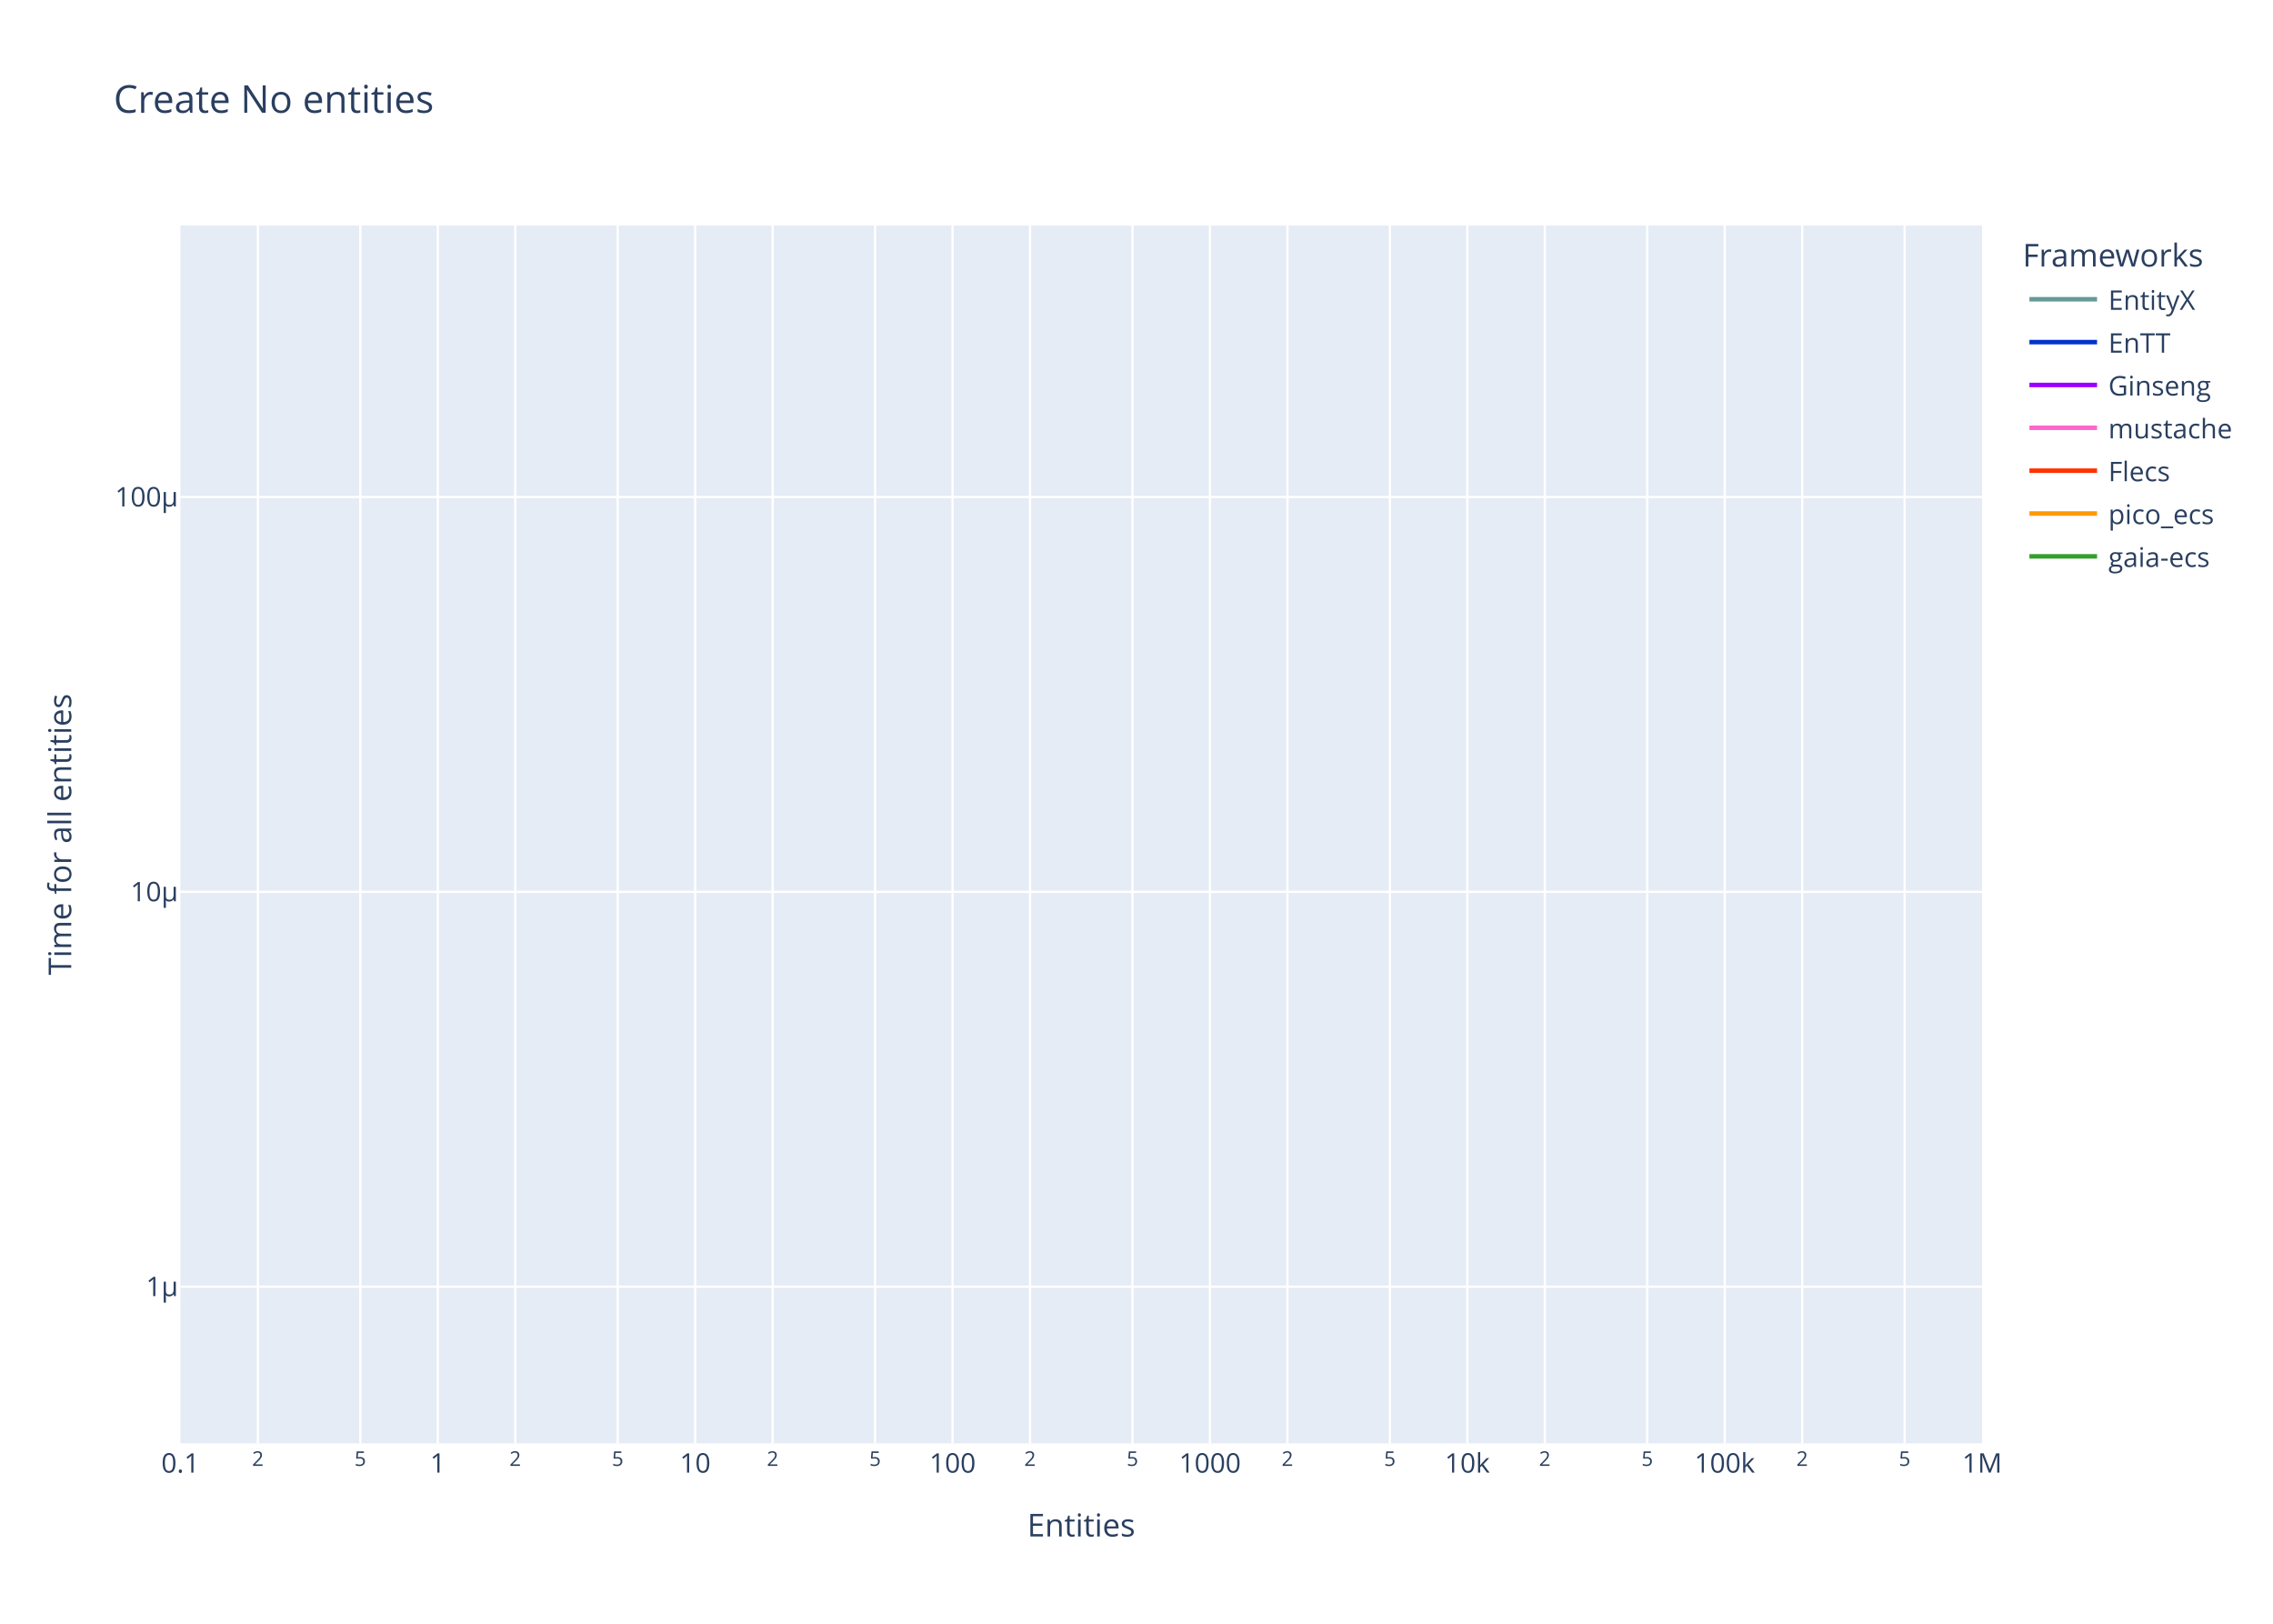
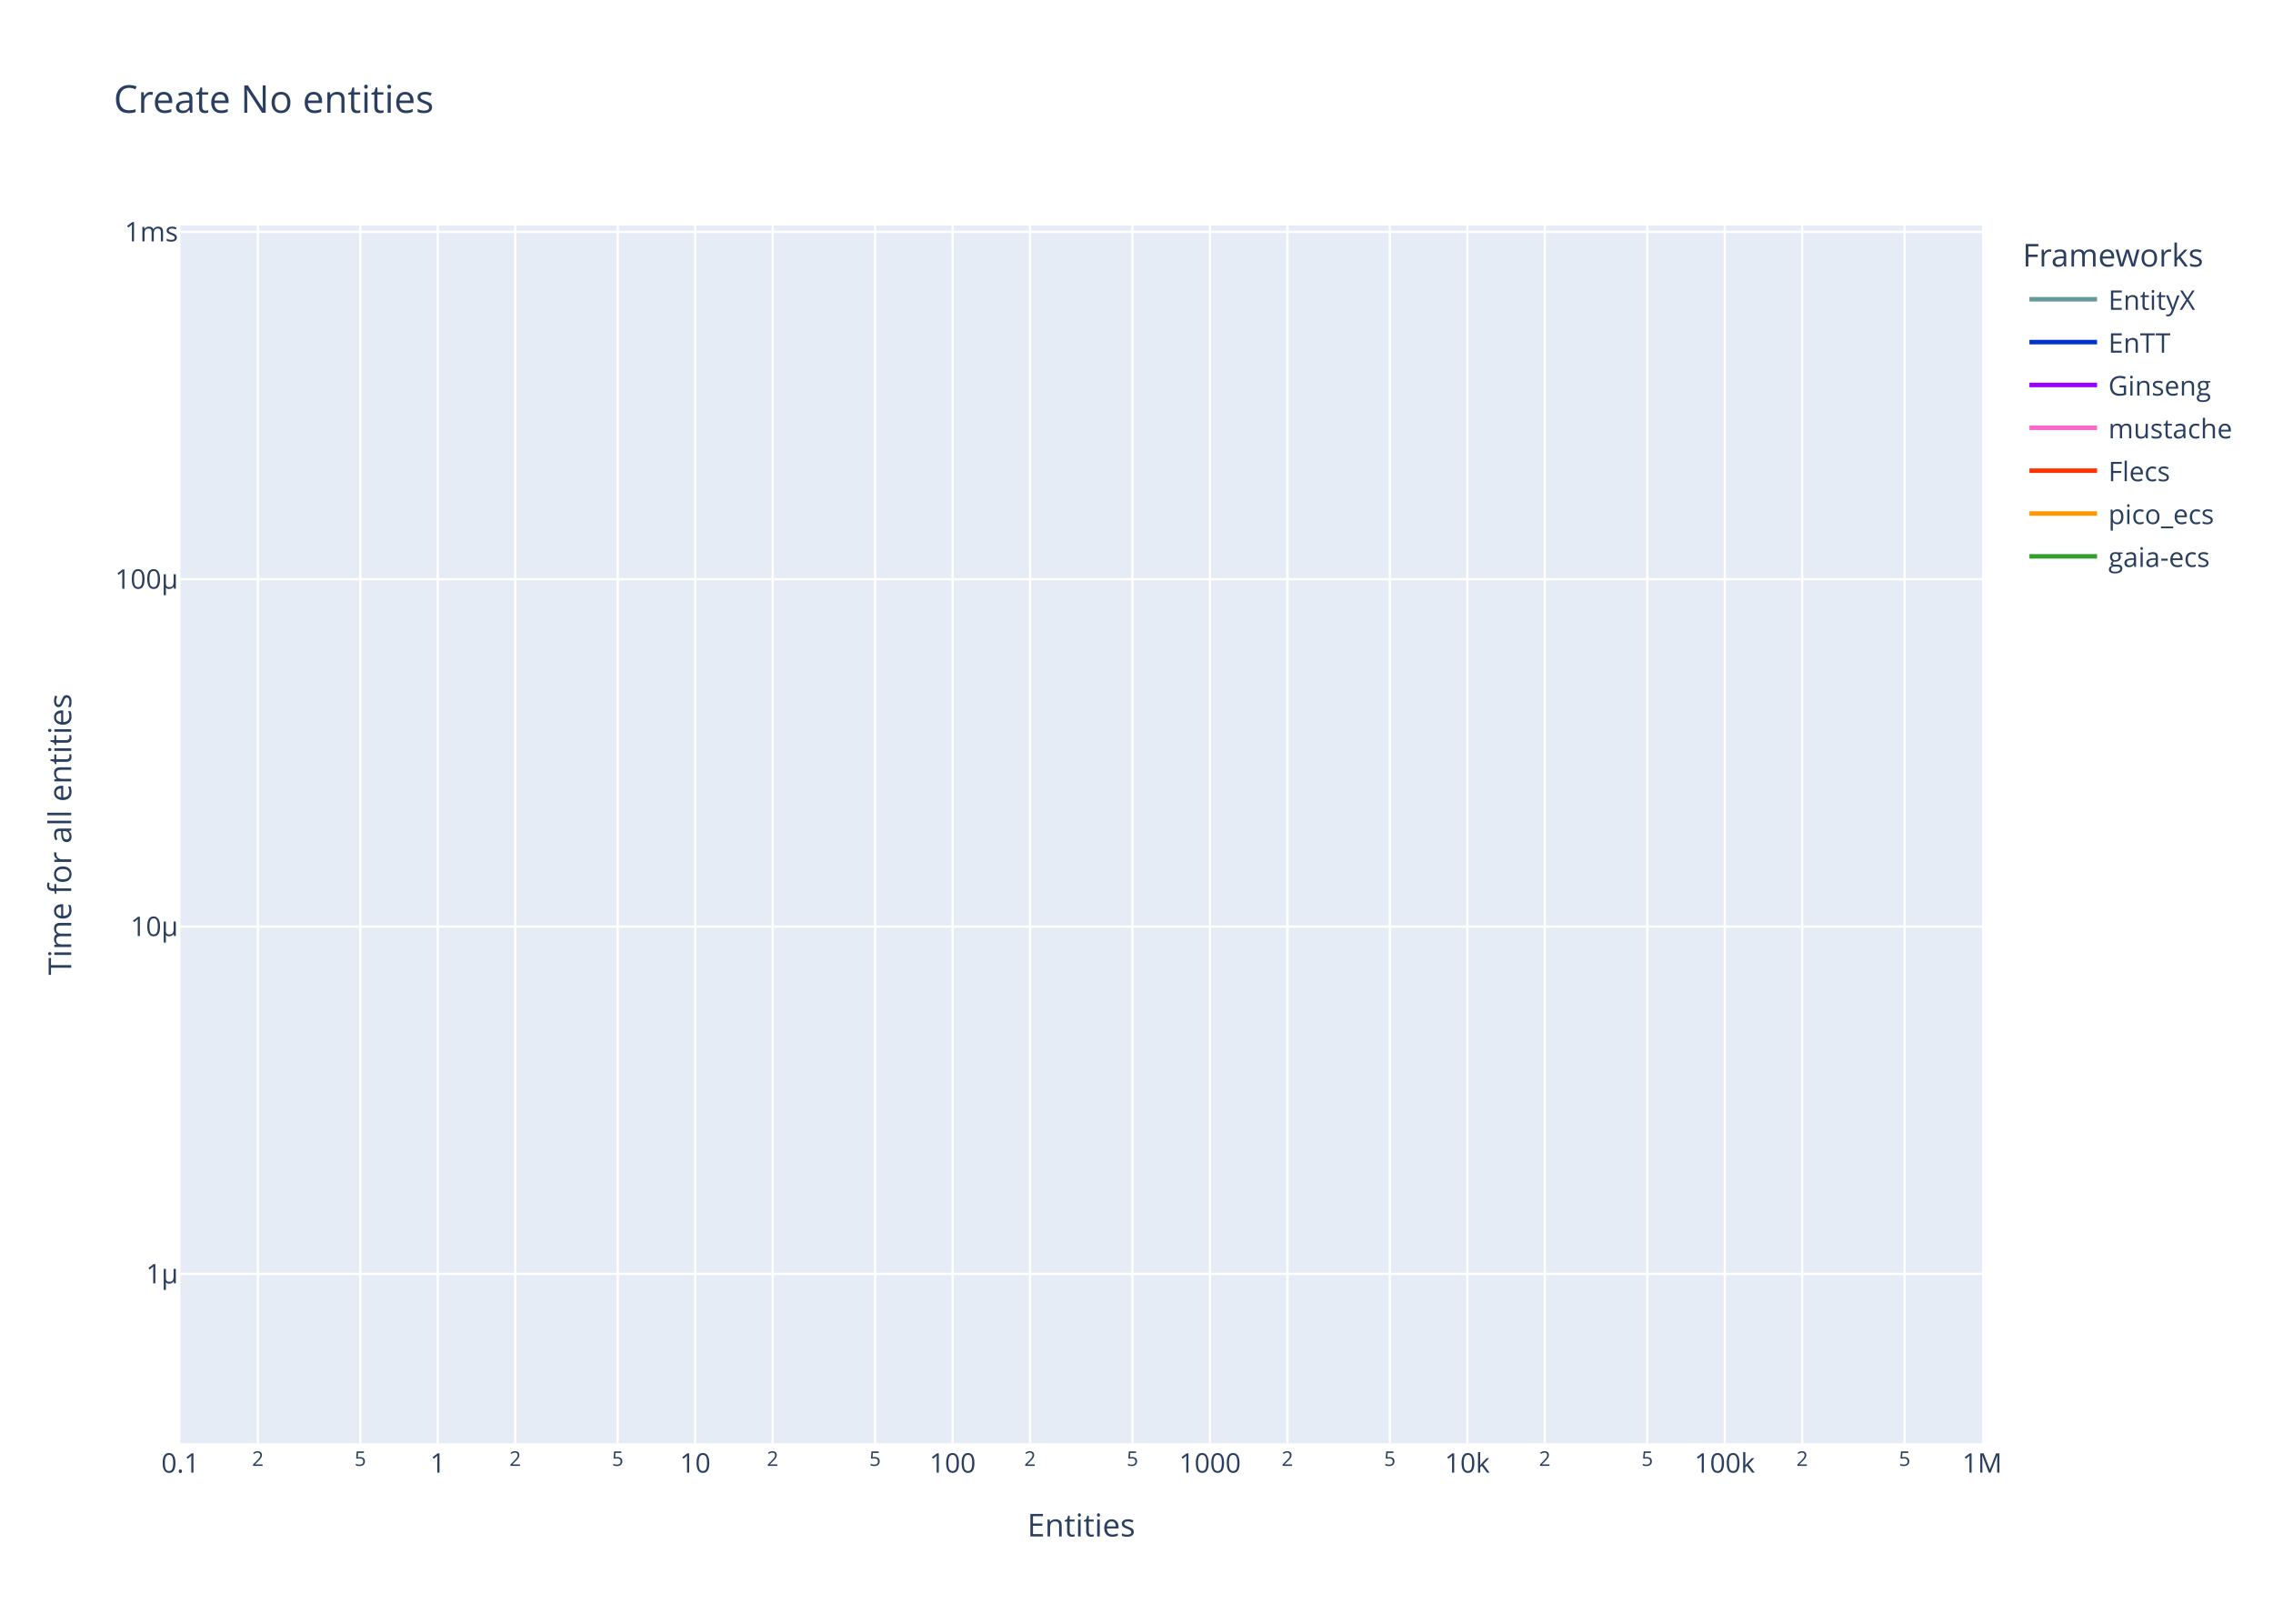
<svg xmlns="http://www.w3.org/2000/svg" class="main-svg" width="1008" height="720" style="" viewBox="0 0 1008 720">
  <rect x="0" y="0" width="1008" height="720" style="fill: rgb(255, 255, 255); fill-opacity: 1;" />
-   <defs id="defs-8c58ea">
+   <defs id="defs-f37728">
    <g class="clips">
-       <clipPath id="clip8c58eaxyplot" class="plotclip">
+       <clipPath id="clipf37728xyplot" class="plotclip">
        <rect width="799" height="540" />
      </clipPath>
-       <clipPath class="axesclip" id="clip8c58eax">
+       <clipPath class="axesclip" id="clipf37728x">
        <rect x="80" y="0" width="799" height="720" />
      </clipPath>
-       <clipPath class="axesclip" id="clip8c58eay">
+       <clipPath class="axesclip" id="clipf37728y">
        <rect x="0" y="100" width="1008" height="540" />
      </clipPath>
-       <clipPath class="axesclip" id="clip8c58eaxy">
+       <clipPath class="axesclip" id="clipf37728xy">
        <rect x="80" y="100" width="799" height="540" />
      </clipPath>
    </g>
    <g class="gradients" />
    <g class="patterns" />
  </defs>
  <g class="bglayer">
    <rect class="bg" x="80" y="100" width="799" height="540" style="fill: rgb(229, 236, 246); fill-opacity: 1; stroke-width: 0;" />
  </g>
  <g class="layer-below">
    <g class="imagelayer" />
    <g class="shapelayer" />
  </g>
  <g class="cartesianlayer">
    <g class="subplot xy">
      <g class="layer-subplot">
        <g class="shapelayer" />
        <g class="imagelayer" />
      </g>
      <g class="minor-gridlayer">
        <g class="x" />
        <g class="y" />
      </g>
      <g class="gridlayer">
        <g class="x">
          <path class="xgrid crisp" transform="translate(114.36,0)" d="M0,100v540" style="stroke: rgb(255, 255, 255); stroke-opacity: 1; stroke-width: 1px;" />
          <path class="xgrid crisp" transform="translate(159.78,0)" d="M0,100v540" style="stroke: rgb(255, 255, 255); stroke-opacity: 1; stroke-width: 1px;" />
          <path class="xgrid crisp" transform="translate(194.14,0)" d="M0,100v540" style="stroke: rgb(255, 255, 255); stroke-opacity: 1; stroke-width: 1px;" />
          <path class="xgrid crisp" transform="translate(228.5,0)" d="M0,100v540" style="stroke: rgb(255, 255, 255); stroke-opacity: 1; stroke-width: 1px;" />
          <path class="xgrid crisp" transform="translate(273.93,0)" d="M0,100v540" style="stroke: rgb(255, 255, 255); stroke-opacity: 1; stroke-width: 1px;" />
          <path class="xgrid crisp" transform="translate(308.29,0)" d="M0,100v540" style="stroke: rgb(255, 255, 255); stroke-opacity: 1; stroke-width: 1px;" />
          <path class="xgrid crisp" transform="translate(342.65,0)" d="M0,100v540" style="stroke: rgb(255, 255, 255); stroke-opacity: 1; stroke-width: 1px;" />
          <path class="xgrid crisp" transform="translate(388.07,0)" d="M0,100v540" style="stroke: rgb(255, 255, 255); stroke-opacity: 1; stroke-width: 1px;" />
          <path class="xgrid crisp" transform="translate(422.43,0)" d="M0,100v540" style="stroke: rgb(255, 255, 255); stroke-opacity: 1; stroke-width: 1px;" />
          <path class="xgrid crisp" transform="translate(456.79,0)" d="M0,100v540" style="stroke: rgb(255, 255, 255); stroke-opacity: 1; stroke-width: 1px;" />
          <path class="xgrid crisp" transform="translate(502.21,0)" d="M0,100v540" style="stroke: rgb(255, 255, 255); stroke-opacity: 1; stroke-width: 1px;" />
          <path class="xgrid crisp" transform="translate(536.57,0)" d="M0,100v540" style="stroke: rgb(255, 255, 255); stroke-opacity: 1; stroke-width: 1px;" />
          <path class="xgrid crisp" transform="translate(570.93,0)" d="M0,100v540" style="stroke: rgb(255, 255, 255); stroke-opacity: 1; stroke-width: 1px;" />
          <path class="xgrid crisp" transform="translate(616.35,0)" d="M0,100v540" style="stroke: rgb(255, 255, 255); stroke-opacity: 1; stroke-width: 1px;" />
          <path class="xgrid crisp" transform="translate(650.71,0)" d="M0,100v540" style="stroke: rgb(255, 255, 255); stroke-opacity: 1; stroke-width: 1px;" />
          <path class="xgrid crisp" transform="translate(685.07,0)" d="M0,100v540" style="stroke: rgb(255, 255, 255); stroke-opacity: 1; stroke-width: 1px;" />
          <path class="xgrid crisp" transform="translate(730.5,0)" d="M0,100v540" style="stroke: rgb(255, 255, 255); stroke-opacity: 1; stroke-width: 1px;" />
          <path class="xgrid crisp" transform="translate(764.86,0)" d="M0,100v540" style="stroke: rgb(255, 255, 255); stroke-opacity: 1; stroke-width: 1px;" />
          <path class="xgrid crisp" transform="translate(799.22,0)" d="M0,100v540" style="stroke: rgb(255, 255, 255); stroke-opacity: 1; stroke-width: 1px;" />
          <path class="xgrid crisp" transform="translate(844.64,0)" d="M0,100v540" style="stroke: rgb(255, 255, 255); stroke-opacity: 1; stroke-width: 1px;" />
        </g>
        <g class="y">
-           <path class="ygrid crisp" transform="translate(0,570.53)" d="M80,0h799" style="stroke: rgb(255, 255, 255); stroke-opacity: 1; stroke-width: 1px;" />
-           <path class="ygrid crisp" transform="translate(0,395.45)" d="M80,0h799" style="stroke: rgb(255, 255, 255); stroke-opacity: 1; stroke-width: 1px;" />
-           <path class="ygrid crisp" transform="translate(0,220.38)" d="M80,0h799" style="stroke: rgb(255, 255, 255); stroke-opacity: 1; stroke-width: 1px;" />
+           <path class="ygrid crisp" transform="translate(0,564.88)" d="M80,0h799" style="stroke: rgb(255, 255, 255); stroke-opacity: 1; stroke-width: 1px;" />
+           <path class="ygrid crisp" transform="translate(0,410.86)" d="M80,0h799" style="stroke: rgb(255, 255, 255); stroke-opacity: 1; stroke-width: 1px;" />
+           <path class="ygrid crisp" transform="translate(0,256.85)" d="M80,0h799" style="stroke: rgb(255, 255, 255); stroke-opacity: 1; stroke-width: 1px;" />
+           <path class="ygrid crisp" transform="translate(0,102.84)" d="M80,0h799" style="stroke: rgb(255, 255, 255); stroke-opacity: 1; stroke-width: 1px;" />
        </g>
      </g>
      <g class="zerolinelayer" />
      <g class="layer-between">
        <g class="shapelayer" />
        <g class="imagelayer" />
      </g>
      <path class="xlines-below" />
      <path class="ylines-below" />
      <g class="overlines-below" />
      <g class="xaxislayer-below" />
      <g class="yaxislayer-below" />
      <g class="overaxes-below" />
-       <g class="plot" transform="translate(80,100)" clip-path="url(#clip8c58eaxyplot)">
-         <g class="scatterlayer mlayer">
-           <g class="trace scatter trace206205" style="stroke-miterlimit: 2; opacity: 1;">
-             <g class="fills" />
-             <g class="errorbars" />
-             <g class="lines">
-               <path class="js-line" d="M-15980,497.65" style="vector-effect: none; fill: none; stroke: rgb(102, 153, 153); stroke-opacity: 1; stroke-width: 2px; opacity: 1;" />
-             </g>
-             <g class="points" />
-             <g class="text" />
-           </g>
-           <g class="trace scatter tracefd8610" style="stroke-miterlimit: 2; opacity: 1;">
-             <g class="fills" />
-             <g class="errorbars" />
-             <g class="lines">
-               <path class="js-line" d="M-15980,507.37" style="vector-effect: none; fill: none; stroke: rgb(0, 51, 204); stroke-opacity: 1; stroke-width: 2px; opacity: 1;" />
-             </g>
-             <g class="points" />
-             <g class="text" />
-           </g>
-           <g class="trace scatter trace6488cc" style="stroke-miterlimit: 2; opacity: 1;">
-             <g class="fills" />
-             <g class="errorbars" />
-             <g class="lines">
-               <path class="js-line" d="M-15980,513" style="vector-effect: none; fill: none; stroke: rgb(153, 0, 255); stroke-opacity: 1; stroke-width: 2px; opacity: 1;" />
-             </g>
-             <g class="points" />
-             <g class="text" />
-           </g>
-           <g class="trace scatter tracef3b216" style="stroke-miterlimit: 2; opacity: 1;">
-             <g class="fills" />
-             <g class="errorbars" />
-             <g class="lines">
-               <path class="js-line" d="M-15980,482.79" style="vector-effect: none; fill: none; stroke: rgb(255, 102, 204); stroke-opacity: 1; stroke-width: 2px; opacity: 1;" />
-             </g>
-             <g class="points" />
-             <g class="text" />
-           </g>
-           <g class="trace scatter tracee9a4e1" style="stroke-miterlimit: 2; opacity: 1;">
-             <g class="fills" />
-             <g class="errorbars" />
-             <g class="lines">
-               <path class="js-line" d="M-15980,27" style="vector-effect: none; fill: none; stroke: rgb(255, 51, 0); stroke-opacity: 1; stroke-width: 2px; opacity: 1;" />
-             </g>
-             <g class="points" />
-             <g class="text" />
-           </g>
-           <g class="trace scatter trace901aa3" style="stroke-miterlimit: 2; opacity: 1;">
-             <g class="fills" />
-             <g class="errorbars" />
-             <g class="lines">
-               <path class="js-line" d="M-15980,297.42" style="vector-effect: none; fill: none; stroke: rgb(255, 153, 0); stroke-opacity: 1; stroke-width: 2px; opacity: 1;" />
-             </g>
-             <g class="points" />
-             <g class="text" />
-           </g>
-           <g class="trace scatter trace559060" style="stroke-miterlimit: 2; opacity: 1;">
-             <g class="fills" />
-             <g class="errorbars" />
-             <g class="lines">
-               <path class="js-line" d="M-15980,402.64" style="vector-effect: none; fill: none; stroke: rgb(51, 160, 44); stroke-opacity: 1; stroke-width: 2px; opacity: 1;" />
-             </g>
-             <g class="points" />
-             <g class="text" />
-           </g>
-         </g>
-       </g>
-       <g class="overplot" />
+       <g class="overplot">
+         <g class="xy" transform="translate(80,100)" clip-path="url(#clipf37728xyplot)">
+           <g class="scatterlayer mlayer">
+             <g class="trace scatter traceac4891" style="stroke-miterlimit: 2; opacity: 1;">
+               <g class="fills" />
+               <g class="errorbars" />
+               <g class="lines">
+                 <path class="js-line" d="M-15980,498.38" style="vector-effect: none; fill: none; stroke: rgb(102, 153, 153); stroke-opacity: 1; stroke-width: 2px; opacity: 1;" />
+               </g>
+               <g class="points" />
+               <g class="text" />
+             </g>
+             <g class="trace scatter tracef63518" style="stroke-miterlimit: 2; opacity: 1;">
+               <g class="fills" />
+               <g class="errorbars" />
+               <g class="lines">
+                 <path class="js-line" d="M-15980,506.34" style="vector-effect: none; fill: none; stroke: rgb(0, 51, 204); stroke-opacity: 1; stroke-width: 2px; opacity: 1;" />
+               </g>
+               <g class="points" />
+               <g class="text" />
+             </g>
+             <g class="trace scatter trace4e1948" style="stroke-miterlimit: 2; opacity: 1;">
+               <g class="fills" />
+               <g class="errorbars" />
+               <g class="lines">
+                 <path class="js-line" d="M-15980,513" style="vector-effect: none; fill: none; stroke: rgb(153, 0, 255); stroke-opacity: 1; stroke-width: 2px; opacity: 1;" />
+               </g>
+               <g class="points" />
+               <g class="text" />
+             </g>
+             <g class="trace scatter trace43dac2" style="stroke-miterlimit: 2; opacity: 1;">
+               <g class="fills" />
+               <g class="errorbars" />
+               <g class="lines">
+                 <path class="js-line" d="M-15980,483.85" style="vector-effect: none; fill: none; stroke: rgb(255, 102, 204); stroke-opacity: 1; stroke-width: 2px; opacity: 1;" />
+               </g>
+               <g class="points" />
+               <g class="text" />
+             </g>
+             <g class="trace scatter tracee0a9bb" style="stroke-miterlimit: 2; opacity: 1;">
+               <g class="fills" />
+               <g class="errorbars" />
+               <g class="lines">
+                 <path class="js-line" d="M-15980,27" style="vector-effect: none; fill: none; stroke: rgb(255, 51, 0); stroke-opacity: 1; stroke-width: 2px; opacity: 1;" />
+               </g>
+               <g class="points" />
+               <g class="text" />
+             </g>
+             <g class="trace scatter tracea46b7b" style="stroke-miterlimit: 2; opacity: 1;">
+               <g class="fills" />
+               <g class="errorbars" />
+               <g class="lines">
+                 <path class="js-line" d="M-15980,313.47" style="vector-effect: none; fill: none; stroke: rgb(255, 153, 0); stroke-opacity: 1; stroke-width: 2px; opacity: 1;" />
+               </g>
+               <g class="points" />
+               <g class="text" />
+             </g>
+             <g class="trace scatter trace11cd69" style="stroke-miterlimit: 2; opacity: 1;">
+               <g class="fills" />
+               <g class="errorbars" />
+               <g class="lines">
+                 <path class="js-line" d="M-15980,406.1" style="vector-effect: none; fill: none; stroke: rgb(51, 160, 44); stroke-opacity: 1; stroke-width: 2px; opacity: 1;" />
+               </g>
+               <g class="points" />
+               <g class="text" />
+             </g>
+           </g>
+         </g>
+       </g>
      <path class="xlines-above crisp" d="M0,0" style="fill: none;" />
      <path class="ylines-above crisp" d="M0,0" style="fill: none;" />
      <g class="overlines-above" />
      <g class="xaxislayer-above">
        <g class="xtick">
          <text text-anchor="middle" x="0" y="653" transform="translate(80,0)" style="font-family: 'Open Sans', verdana, arial, sans-serif; font-size: 12px; fill: rgb(42, 63, 95); fill-opacity: 1; white-space: pre; opacity: 1;">0.1</text>
        </g>
        <g class="xtick">
          <text text-anchor="middle" x="0" y="650" style="font-family: 'Open Sans', verdana, arial, sans-serif; font-size: 9px; fill: rgb(42, 63, 95); fill-opacity: 1; white-space: pre; opacity: 1;" transform="translate(114.36,0)">2</text>
        </g>
        <g class="xtick">
          <text text-anchor="middle" x="0" y="650" style="font-family: 'Open Sans', verdana, arial, sans-serif; font-size: 9px; fill: rgb(42, 63, 95); fill-opacity: 1; white-space: pre; opacity: 1;" transform="translate(159.78,0)">5</text>
        </g>
        <g class="xtick">
          <text text-anchor="middle" x="0" y="653" style="font-family: 'Open Sans', verdana, arial, sans-serif; font-size: 12px; fill: rgb(42, 63, 95); fill-opacity: 1; white-space: pre; opacity: 1;" transform="translate(194.14,0)">1</text>
        </g>
        <g class="xtick">
          <text text-anchor="middle" x="0" y="650" style="font-family: 'Open Sans', verdana, arial, sans-serif; font-size: 9px; fill: rgb(42, 63, 95); fill-opacity: 1; white-space: pre; opacity: 1;" transform="translate(228.5,0)">2</text>
        </g>
        <g class="xtick">
          <text text-anchor="middle" x="0" y="650" style="font-family: 'Open Sans', verdana, arial, sans-serif; font-size: 9px; fill: rgb(42, 63, 95); fill-opacity: 1; white-space: pre; opacity: 1;" transform="translate(273.93,0)">5</text>
        </g>
        <g class="xtick">
          <text text-anchor="middle" x="0" y="653" style="font-family: 'Open Sans', verdana, arial, sans-serif; font-size: 12px; fill: rgb(42, 63, 95); fill-opacity: 1; white-space: pre; opacity: 1;" transform="translate(308.29,0)">10</text>
        </g>
        <g class="xtick">
          <text text-anchor="middle" x="0" y="650" style="font-family: 'Open Sans', verdana, arial, sans-serif; font-size: 9px; fill: rgb(42, 63, 95); fill-opacity: 1; white-space: pre; opacity: 1;" transform="translate(342.65,0)">2</text>
        </g>
        <g class="xtick">
          <text text-anchor="middle" x="0" y="650" style="font-family: 'Open Sans', verdana, arial, sans-serif; font-size: 9px; fill: rgb(42, 63, 95); fill-opacity: 1; white-space: pre; opacity: 1;" transform="translate(388.07,0)">5</text>
        </g>
        <g class="xtick">
          <text text-anchor="middle" x="0" y="653" style="font-family: 'Open Sans', verdana, arial, sans-serif; font-size: 12px; fill: rgb(42, 63, 95); fill-opacity: 1; white-space: pre; opacity: 1;" transform="translate(422.43,0)">100</text>
        </g>
        <g class="xtick">
          <text text-anchor="middle" x="0" y="650" style="font-family: 'Open Sans', verdana, arial, sans-serif; font-size: 9px; fill: rgb(42, 63, 95); fill-opacity: 1; white-space: pre; opacity: 1;" transform="translate(456.79,0)">2</text>
        </g>
        <g class="xtick">
          <text text-anchor="middle" x="0" y="650" style="font-family: 'Open Sans', verdana, arial, sans-serif; font-size: 9px; fill: rgb(42, 63, 95); fill-opacity: 1; white-space: pre; opacity: 1;" transform="translate(502.21,0)">5</text>
        </g>
        <g class="xtick">
          <text text-anchor="middle" x="0" y="653" style="font-family: 'Open Sans', verdana, arial, sans-serif; font-size: 12px; fill: rgb(42, 63, 95); fill-opacity: 1; white-space: pre; opacity: 1;" transform="translate(536.57,0)">1000</text>
        </g>
        <g class="xtick">
          <text text-anchor="middle" x="0" y="650" style="font-family: 'Open Sans', verdana, arial, sans-serif; font-size: 9px; fill: rgb(42, 63, 95); fill-opacity: 1; white-space: pre; opacity: 1;" transform="translate(570.93,0)">2</text>
        </g>
        <g class="xtick">
          <text text-anchor="middle" x="0" y="650" style="font-family: 'Open Sans', verdana, arial, sans-serif; font-size: 9px; fill: rgb(42, 63, 95); fill-opacity: 1; white-space: pre; opacity: 1;" transform="translate(616.35,0)">5</text>
        </g>
        <g class="xtick">
          <text text-anchor="middle" x="0" y="653" style="font-family: 'Open Sans', verdana, arial, sans-serif; font-size: 12px; fill: rgb(42, 63, 95); fill-opacity: 1; white-space: pre; opacity: 1;" transform="translate(650.71,0)">10k</text>
        </g>
        <g class="xtick">
          <text text-anchor="middle" x="0" y="650" style="font-family: 'Open Sans', verdana, arial, sans-serif; font-size: 9px; fill: rgb(42, 63, 95); fill-opacity: 1; white-space: pre; opacity: 1;" transform="translate(685.07,0)">2</text>
        </g>
        <g class="xtick">
          <text text-anchor="middle" x="0" y="650" style="font-family: 'Open Sans', verdana, arial, sans-serif; font-size: 9px; fill: rgb(42, 63, 95); fill-opacity: 1; white-space: pre; opacity: 1;" transform="translate(730.5,0)">5</text>
        </g>
        <g class="xtick">
          <text text-anchor="middle" x="0" y="653" style="font-family: 'Open Sans', verdana, arial, sans-serif; font-size: 12px; fill: rgb(42, 63, 95); fill-opacity: 1; white-space: pre; opacity: 1;" transform="translate(764.86,0)">100k</text>
        </g>
        <g class="xtick">
          <text text-anchor="middle" x="0" y="650" style="font-family: 'Open Sans', verdana, arial, sans-serif; font-size: 9px; fill: rgb(42, 63, 95); fill-opacity: 1; white-space: pre; opacity: 1;" transform="translate(799.22,0)">2</text>
        </g>
        <g class="xtick">
          <text text-anchor="middle" x="0" y="650" style="font-family: 'Open Sans', verdana, arial, sans-serif; font-size: 9px; fill: rgb(42, 63, 95); fill-opacity: 1; white-space: pre; opacity: 1;" transform="translate(844.64,0)">5</text>
        </g>
        <g class="xtick">
          <text text-anchor="middle" x="0" y="653" style="font-family: 'Open Sans', verdana, arial, sans-serif; font-size: 12px; fill: rgb(42, 63, 95); fill-opacity: 1; white-space: pre; opacity: 1;" transform="translate(879,0)">1M</text>
        </g>
      </g>
      <g class="yaxislayer-above">
        <g class="ytick">
-           <text text-anchor="end" x="79" y="4.2" transform="translate(0,570.53)" style="font-family: 'Open Sans', verdana, arial, sans-serif; font-size: 12px; fill: rgb(42, 63, 95); fill-opacity: 1; white-space: pre; opacity: 1;">1µ</text>
+           <text text-anchor="end" x="79" y="4.2" transform="translate(0,564.88)" style="font-family: 'Open Sans', verdana, arial, sans-serif; font-size: 12px; fill: rgb(42, 63, 95); fill-opacity: 1; white-space: pre; opacity: 1;">1µ</text>
        </g>
        <g class="ytick">
-           <text text-anchor="end" x="79" y="4.2" style="font-family: 'Open Sans', verdana, arial, sans-serif; font-size: 12px; fill: rgb(42, 63, 95); fill-opacity: 1; white-space: pre; opacity: 1;" transform="translate(0,395.45)">10µ</text>
+           <text text-anchor="end" x="79" y="4.2" style="font-family: 'Open Sans', verdana, arial, sans-serif; font-size: 12px; fill: rgb(42, 63, 95); fill-opacity: 1; white-space: pre; opacity: 1;" transform="translate(0,410.86)">10µ</text>
        </g>
        <g class="ytick">
-           <text text-anchor="end" x="79" y="4.2" style="font-family: 'Open Sans', verdana, arial, sans-serif; font-size: 12px; fill: rgb(42, 63, 95); fill-opacity: 1; white-space: pre; opacity: 1;" transform="translate(0,220.38)">100µ</text>
+           <text text-anchor="end" x="79" y="4.2" style="font-family: 'Open Sans', verdana, arial, sans-serif; font-size: 12px; fill: rgb(42, 63, 95); fill-opacity: 1; white-space: pre; opacity: 1;" transform="translate(0,256.85)">100µ</text>
+         </g>
+         <g class="ytick">
+           <text text-anchor="end" x="79" y="4.2" style="font-family: 'Open Sans', verdana, arial, sans-serif; font-size: 12px; fill: rgb(42, 63, 95); fill-opacity: 1; white-space: pre; opacity: 1;" transform="translate(0,102.84)">1ms</text>
        </g>
      </g>
      <g class="overaxes-above" />
    </g>
  </g>
  <g class="polarlayer" />
  <g class="smithlayer" />
  <g class="ternarylayer" />
  <g class="geolayer" />
  <g class="funnelarealayer" />
  <g class="pielayer" />
  <g class="iciclelayer" />
  <g class="treemaplayer" />
  <g class="sunburstlayer" />
  <g class="glimages" />
-   <defs id="topdefs-8c58ea">
+   <defs id="topdefs-f37728">
    <g class="clips" />
-     <clipPath id="legend8c58ea">
+     <clipPath id="legendf37728">
      <rect width="101" height="162" x="0" y="0" />
    </clipPath>
  </defs>
  <g class="layer-above">
    <g class="imagelayer" />
    <g class="shapelayer" />
  </g>
  <g class="infolayer">
    <g class="legend" pointer-events="all" transform="translate(894.98,100)">
      <rect class="bg" shape-rendering="crispEdges" style="stroke: rgb(68, 68, 68); stroke-opacity: 1; fill: rgb(255, 255, 255); fill-opacity: 1; stroke-width: 0px;" width="101" height="162" x="0" y="0" />
-       <g class="scrollbox" transform="" clip-path="url(#legend8c58ea)">
+       <g class="scrollbox" transform="" clip-path="url(#legendf37728)">
        <text class="legendtitletext" text-anchor="start" x="2" y="18.2" style="font-family: 'Open Sans', verdana, arial, sans-serif; font-size: 14px; fill: rgb(42, 63, 95); fill-opacity: 1; white-space: pre;">Frameworks</text>
        <g class="groups" transform="">
          <g class="traces" transform="translate(0,32.7)" style="opacity: 1;">
            <text class="legendtext" text-anchor="start" x="40" y="4.68" style="font-family: 'Open Sans', verdana, arial, sans-serif; font-size: 12px; fill: rgb(42, 63, 95); fill-opacity: 1; white-space: pre;">EntityX</text>
            <g class="layers" style="opacity: 1;">
              <g class="legendfill" />
              <g class="legendlines">
                <path class="js-line" d="M5,0h30" style="fill: none; stroke: rgb(102, 153, 153); stroke-opacity: 1; stroke-width: 2px;" />
              </g>
              <g class="legendsymbols">
                <g class="legendpoints" />
              </g>
            </g>
            <rect class="legendtoggle" x="0" y="-9.5" width="95.25" height="19" style="fill: rgb(0, 0, 0); fill-opacity: 0;" />
          </g>
        </g>
        <g class="groups" transform="">
          <g class="traces" transform="translate(0,51.7)" style="opacity: 1;">
            <text class="legendtext" text-anchor="start" x="40" y="4.68" style="font-family: 'Open Sans', verdana, arial, sans-serif; font-size: 12px; fill: rgb(42, 63, 95); fill-opacity: 1; white-space: pre;">EnTT</text>
            <g class="layers" style="opacity: 1;">
              <g class="legendfill" />
              <g class="legendlines">
                <path class="js-line" d="M5,0h30" style="fill: none; stroke: rgb(0, 51, 204); stroke-opacity: 1; stroke-width: 2px;" />
              </g>
              <g class="legendsymbols">
                <g class="legendpoints" />
              </g>
            </g>
            <rect class="legendtoggle" x="0" y="-9.5" width="95.25" height="19" style="fill: rgb(0, 0, 0); fill-opacity: 0;" />
          </g>
        </g>
        <g class="groups" transform="">
          <g class="traces" transform="translate(0,70.7)" style="opacity: 1;">
            <text class="legendtext" text-anchor="start" x="40" y="4.68" style="font-family: 'Open Sans', verdana, arial, sans-serif; font-size: 12px; fill: rgb(42, 63, 95); fill-opacity: 1; white-space: pre;">Ginseng</text>
            <g class="layers" style="opacity: 1;">
              <g class="legendfill" />
              <g class="legendlines">
                <path class="js-line" d="M5,0h30" style="fill: none; stroke: rgb(153, 0, 255); stroke-opacity: 1; stroke-width: 2px;" />
              </g>
              <g class="legendsymbols">
                <g class="legendpoints" />
              </g>
            </g>
            <rect class="legendtoggle" x="0" y="-9.5" width="95.25" height="19" style="fill: rgb(0, 0, 0); fill-opacity: 0;" />
          </g>
        </g>
        <g class="groups" transform="">
          <g class="traces" transform="translate(0,89.7)" style="opacity: 1;">
            <text class="legendtext" text-anchor="start" x="40" y="4.68" style="font-family: 'Open Sans', verdana, arial, sans-serif; font-size: 12px; fill: rgb(42, 63, 95); fill-opacity: 1; white-space: pre;">mustache</text>
            <g class="layers" style="opacity: 1;">
              <g class="legendfill" />
              <g class="legendlines">
                <path class="js-line" d="M5,0h30" style="fill: none; stroke: rgb(255, 102, 204); stroke-opacity: 1; stroke-width: 2px;" />
              </g>
              <g class="legendsymbols">
                <g class="legendpoints" />
              </g>
            </g>
            <rect class="legendtoggle" x="0" y="-9.5" width="95.25" height="19" style="fill: rgb(0, 0, 0); fill-opacity: 0;" />
          </g>
        </g>
        <g class="groups" transform="">
          <g class="traces" transform="translate(0,108.7)" style="opacity: 1;">
            <text class="legendtext" text-anchor="start" x="40" y="4.68" style="font-family: 'Open Sans', verdana, arial, sans-serif; font-size: 12px; fill: rgb(42, 63, 95); fill-opacity: 1; white-space: pre;">Flecs</text>
            <g class="layers" style="opacity: 1;">
              <g class="legendfill" />
              <g class="legendlines">
                <path class="js-line" d="M5,0h30" style="fill: none; stroke: rgb(255, 51, 0); stroke-opacity: 1; stroke-width: 2px;" />
              </g>
              <g class="legendsymbols">
                <g class="legendpoints" />
              </g>
            </g>
            <rect class="legendtoggle" x="0" y="-9.5" width="95.25" height="19" style="fill: rgb(0, 0, 0); fill-opacity: 0;" />
          </g>
        </g>
        <g class="groups" transform="">
          <g class="traces" transform="translate(0,127.7)" style="opacity: 1;">
            <text class="legendtext" text-anchor="start" x="40" y="4.68" style="font-family: 'Open Sans', verdana, arial, sans-serif; font-size: 12px; fill: rgb(42, 63, 95); fill-opacity: 1; white-space: pre;">pico_ecs</text>
            <g class="layers" style="opacity: 1;">
              <g class="legendfill" />
              <g class="legendlines">
                <path class="js-line" d="M5,0h30" style="fill: none; stroke: rgb(255, 153, 0); stroke-opacity: 1; stroke-width: 2px;" />
              </g>
              <g class="legendsymbols">
                <g class="legendpoints" />
              </g>
            </g>
            <rect class="legendtoggle" x="0" y="-9.5" width="95.25" height="19" style="fill: rgb(0, 0, 0); fill-opacity: 0;" />
          </g>
        </g>
        <g class="groups" transform="">
          <g class="traces" transform="translate(0,146.7)" style="opacity: 1;">
            <text class="legendtext" text-anchor="start" x="40" y="4.68" style="font-family: 'Open Sans', verdana, arial, sans-serif; font-size: 12px; fill: rgb(42, 63, 95); fill-opacity: 1; white-space: pre;">gaia-ecs</text>
            <g class="layers" style="opacity: 1;">
              <g class="legendfill" />
              <g class="legendlines">
                <path class="js-line" d="M5,0h30" style="fill: none; stroke: rgb(51, 160, 44); stroke-opacity: 1; stroke-width: 2px;" />
              </g>
              <g class="legendsymbols">
                <g class="legendpoints" />
              </g>
            </g>
            <rect class="legendtoggle" x="0" y="-9.5" width="95.25" height="19" style="fill: rgb(0, 0, 0); fill-opacity: 0;" />
          </g>
        </g>
      </g>
      <rect class="scrollbar" rx="20" ry="3" width="0" height="0" style="fill: rgb(128, 139, 164); fill-opacity: 1;" x="0" y="0" />
    </g>
    <g class="g-gtitle">
-       <text class="gtitle" x="50.4" y="50" text-anchor="start" dy="0em" style="font-family: 'Open Sans', verdana, arial, sans-serif; font-size: 17px; fill: rgb(42, 63, 95); opacity: 1; white-space: pre;">Create No entities</text>
+       <text class="gtitle" x="50.4" y="50" text-anchor="start" dy="0em" style="opacity: 1; font-family: 'Open Sans', verdana, arial, sans-serif; font-size: 17px; fill: rgb(42, 63, 95); fill-opacity: 1; white-space: pre;">Create No entities</text>
    </g>
    <g class="g-xtitle">
-       <text class="xtitle" x="479.5" y="681.3" text-anchor="middle" style="font-family: 'Open Sans', verdana, arial, sans-serif; font-size: 14px; fill: rgb(42, 63, 95); opacity: 1; white-space: pre;">Entities</text>
+       <text class="xtitle" x="479.5" y="681.3" text-anchor="middle" style="opacity: 1; font-family: 'Open Sans', verdana, arial, sans-serif; font-size: 14px; fill: rgb(42, 63, 95); fill-opacity: 1; white-space: pre;">Entities</text>
    </g>
    <g class="g-ytitle">
-       <text class="ytitle" transform="rotate(-90,31.58438,370)" x="31.584" y="370" text-anchor="middle" style="font-family: 'Open Sans', verdana, arial, sans-serif; font-size: 14px; fill: rgb(42, 63, 95); opacity: 1; white-space: pre;">Time for all entities</text>
+       <text class="ytitle" transform="rotate(-90,31.58438,370)" x="31.584" y="370" text-anchor="middle" style="opacity: 1; font-family: 'Open Sans', verdana, arial, sans-serif; font-size: 14px; fill: rgb(42, 63, 95); fill-opacity: 1; white-space: pre;">Time for all entities</text>
    </g>
  </g>
</svg>
